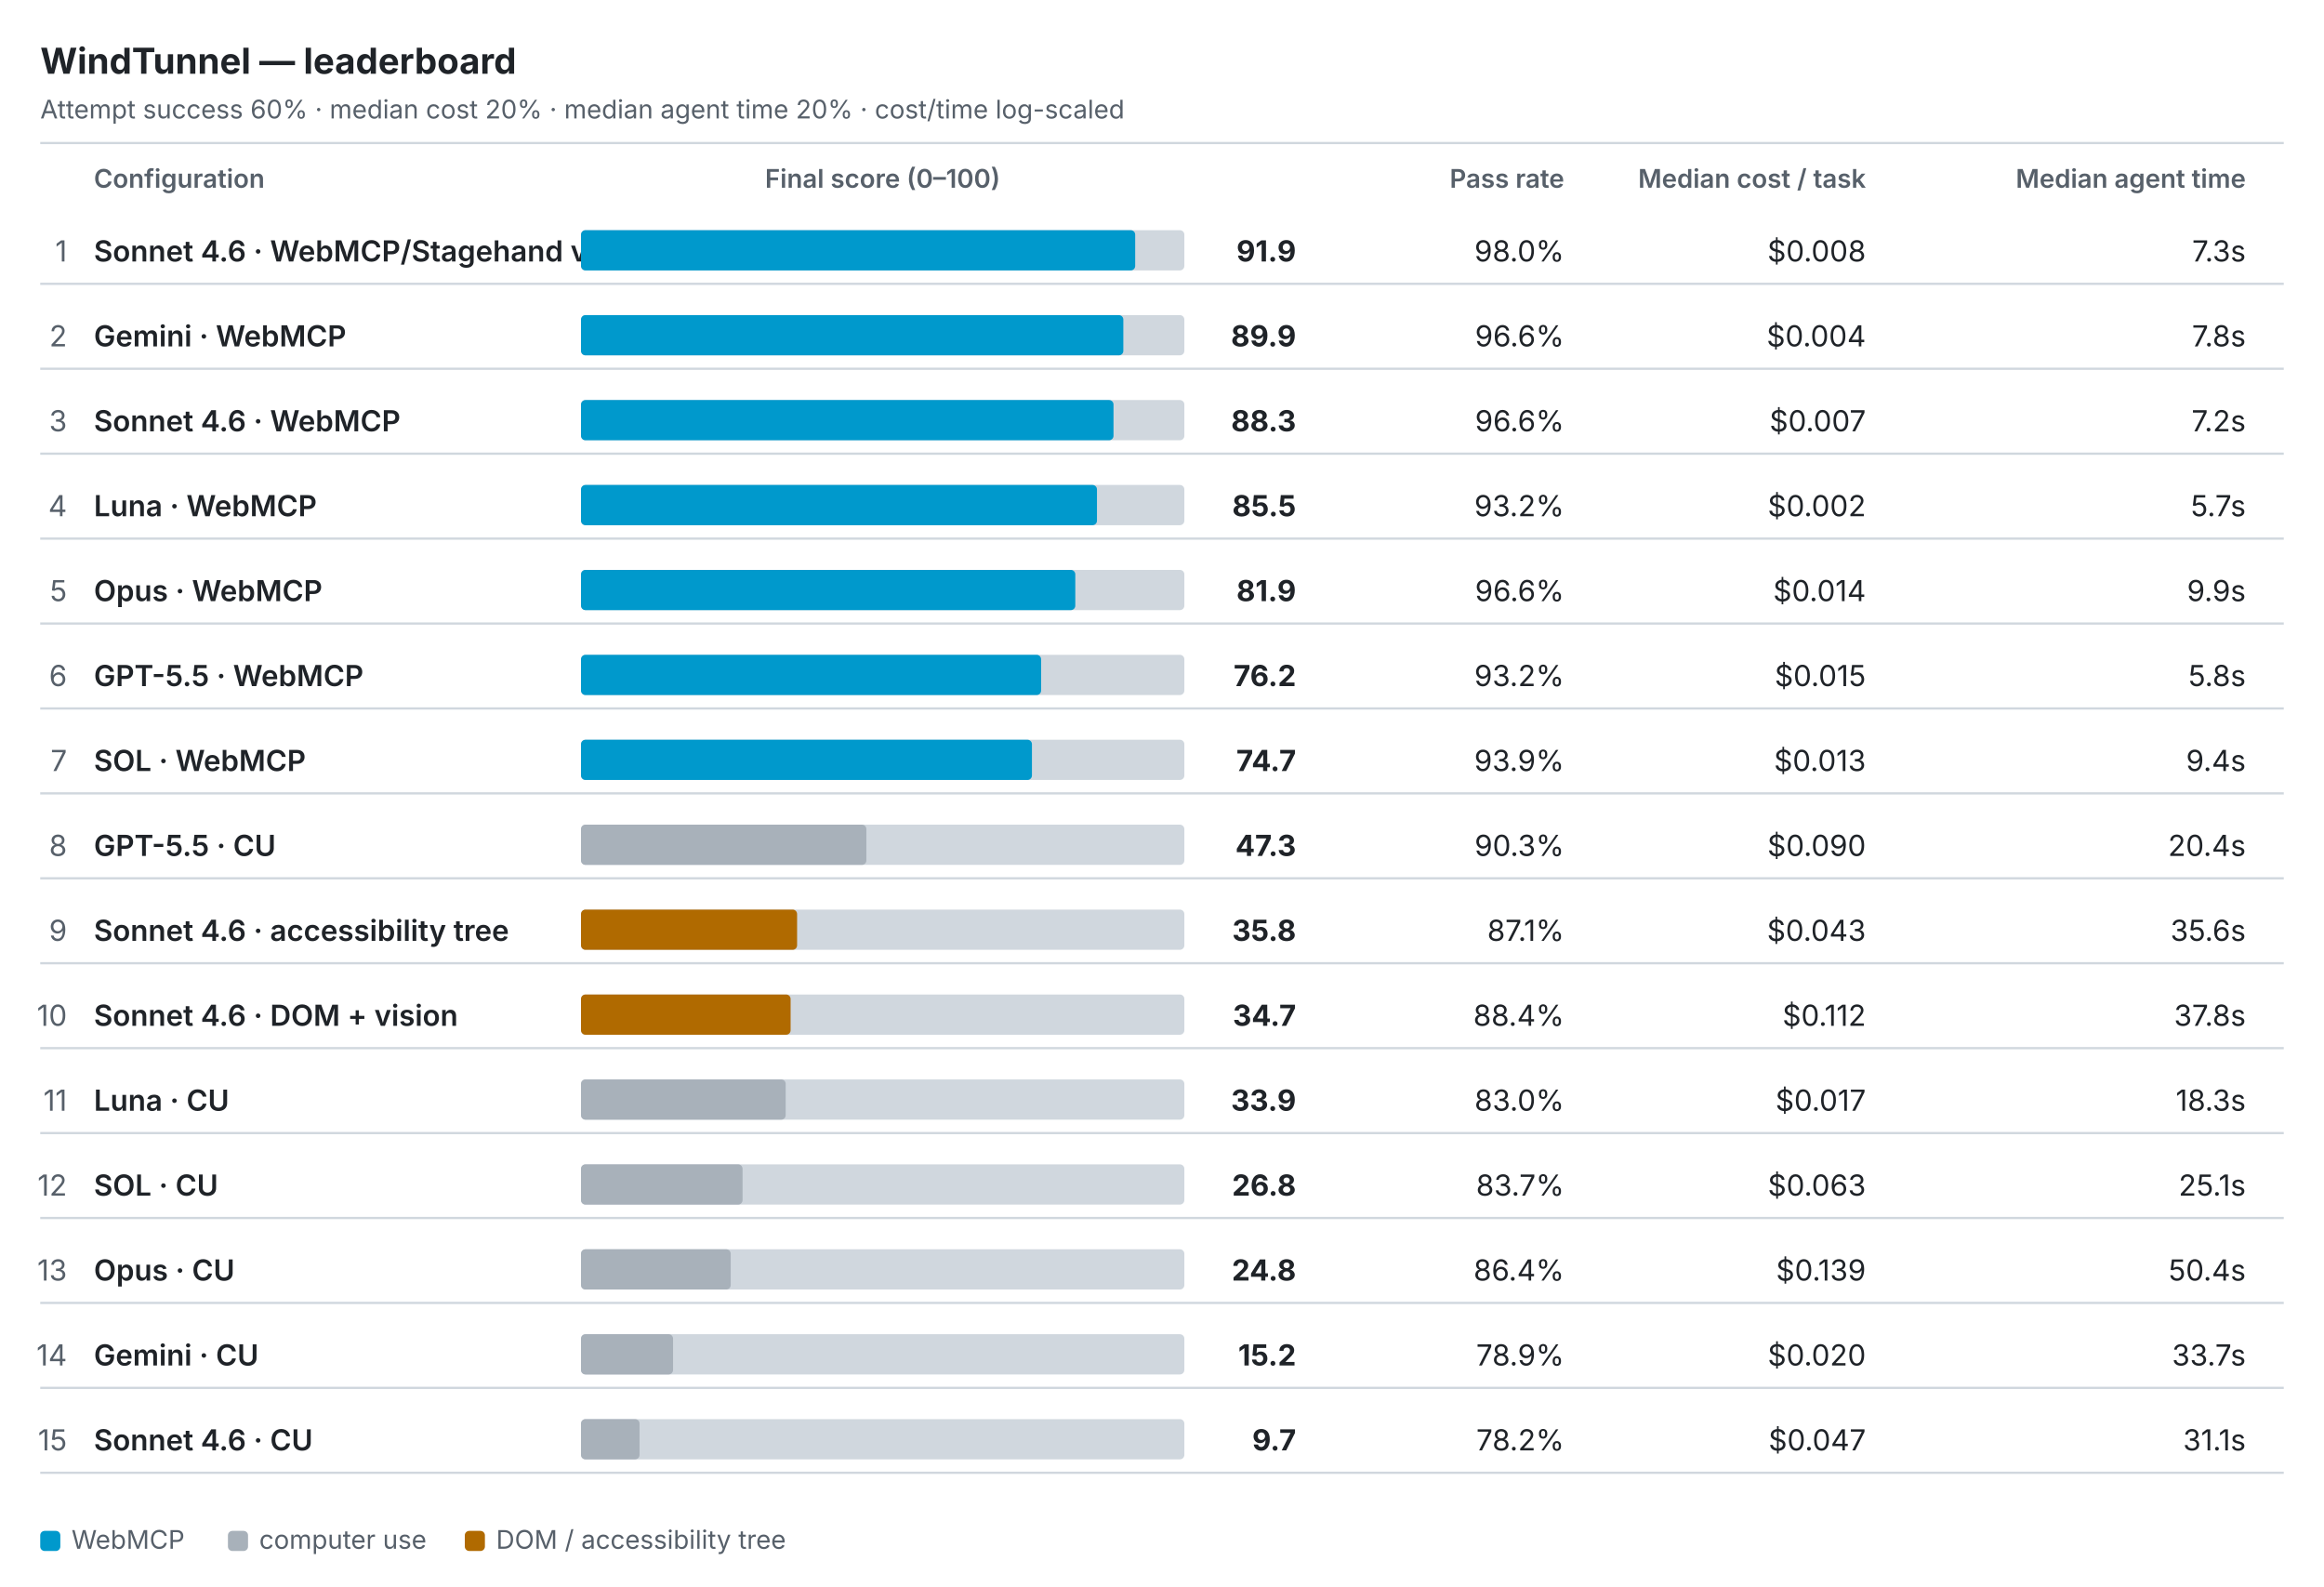
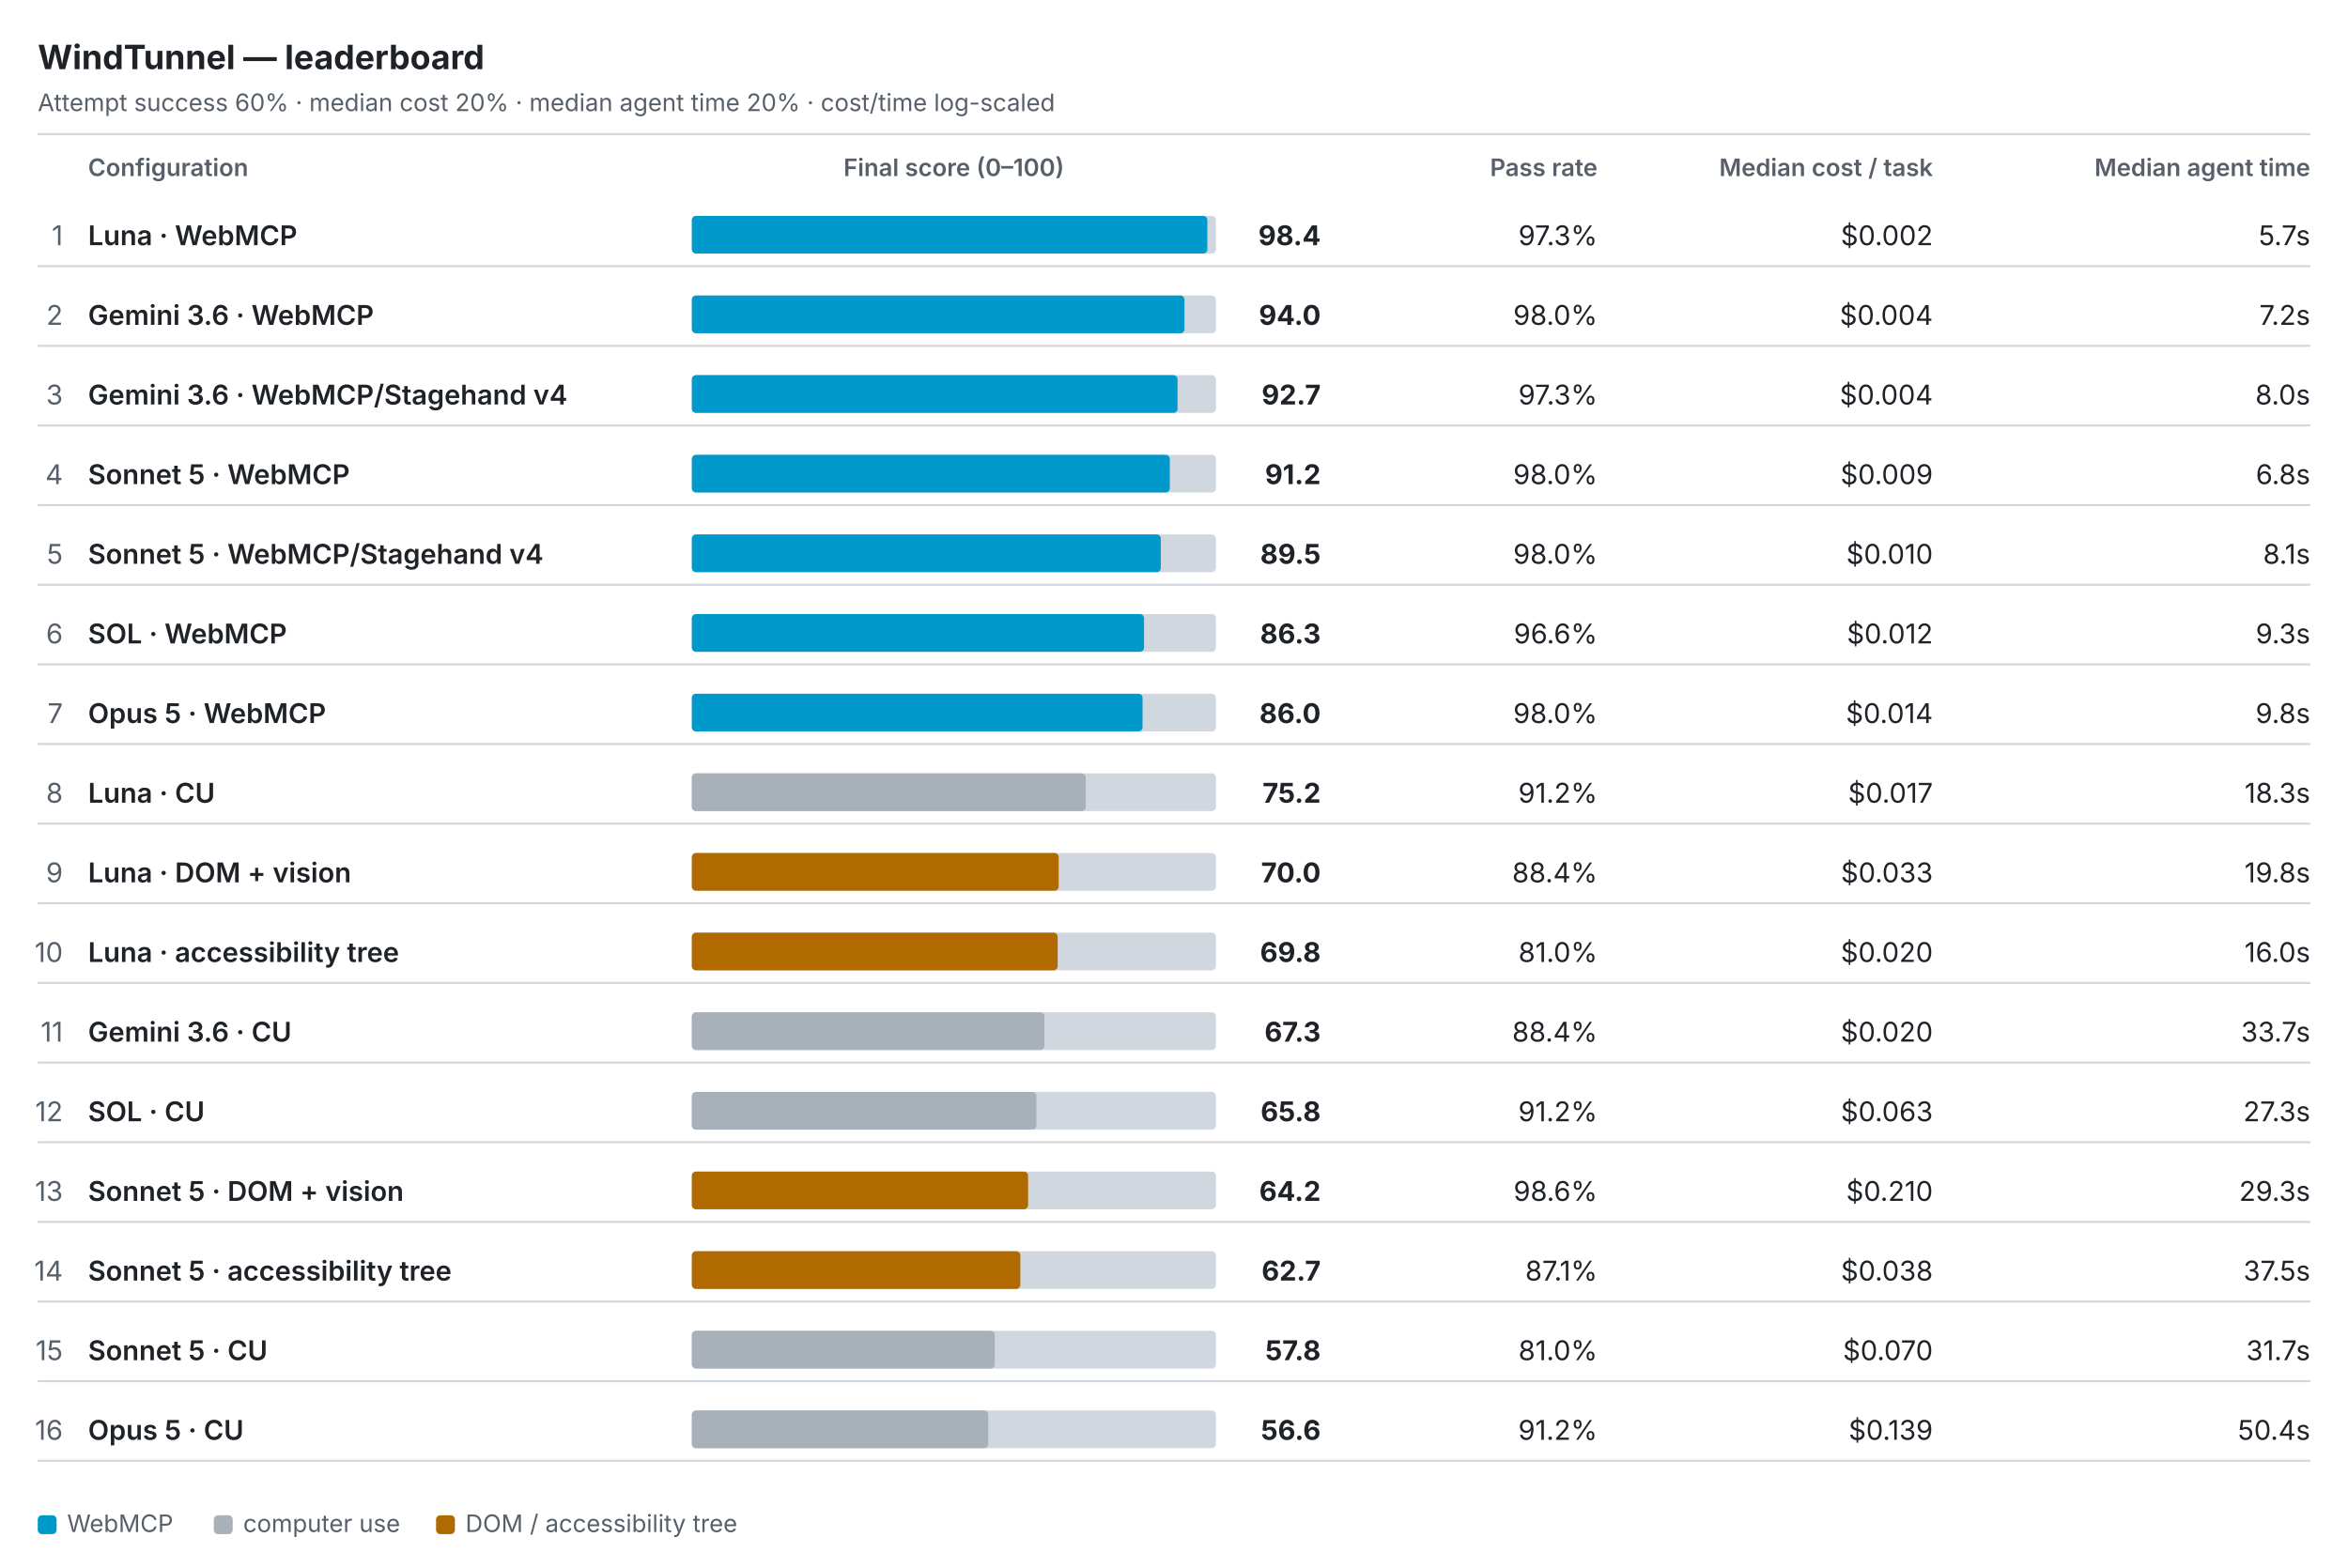
- <svg xmlns="http://www.w3.org/2000/svg" viewBox="0 0 1040 710" width="1040" height="710" font-family="system-ui,-apple-system,sans-serif" font-size="13">
+ <svg xmlns="http://www.w3.org/2000/svg" viewBox="0 0 1120 748" width="1120" height="748" font-family="system-ui,-apple-system,sans-serif" font-size="13">
  <text x="18" y="33" font-size="16" font-weight="650" fill="#1f2328">WindTunnel — leaderboard</text>
  <text x="18" y="53" font-size="11.5" fill="#57606a">Attempt success 60% · median cost 20% · median agent time 20% · cost/time log-scaled</text>
-   <line x1="18" y1="64" x2="1022" y2="64" stroke="#d0d7de" stroke-width="1" />
+   <line x1="18" y1="64" x2="1102" y2="64" stroke="#d0d7de" stroke-width="1" />
  <text x="42" y="84" font-size="11.5" font-weight="600" fill="#57606a">Configuration</text>
-   <text x="395" y="84" text-anchor="middle" font-size="11.5" font-weight="600" fill="#57606a">Final score (0–100)</text>
-   <text x="700" y="84" text-anchor="end" font-size="11.5" font-weight="600" fill="#57606a">Pass rate</text>
-   <text x="835" y="84" text-anchor="end" font-size="11.5" font-weight="600" fill="#57606a">Median cost / task</text>
-   <text x="1005" y="84" text-anchor="end" font-size="11.5" font-weight="600" fill="#57606a">Median agent time</text>
-   <line x1="18" y1="127" x2="1022" y2="127" stroke="#d0d7de" stroke-width="1" />
+   <text x="455" y="84" text-anchor="middle" font-size="11.5" font-weight="600" fill="#57606a">Final score (0–100)</text>
+   <text x="762" y="84" text-anchor="end" font-size="11.5" font-weight="600" fill="#57606a">Pass rate</text>
+   <text x="922" y="84" text-anchor="end" font-size="11.5" font-weight="600" fill="#57606a">Median cost / task</text>
+   <text x="1102" y="84" text-anchor="end" font-size="11.5" font-weight="600" fill="#57606a">Median agent time</text>
+   <line x1="18" y1="127" x2="1102" y2="127" stroke="#d0d7de" stroke-width="1" />
  <text x="30" y="117" text-anchor="end" fill="#57606a">1</text>
-   <text x="42" y="117" font-weight="600" fill="#1f2328">Sonnet 4.6 · WebMCP/Stagehand v4</text>
-   <rect x="260" y="103" width="270" height="18" rx="2" fill="#d0d7de" />
-   <rect x="260" y="103" width="248.0" height="18" rx="2" fill="#0099cc" />
-   <text x="580" y="117" text-anchor="end" font-weight="700" fill="#1f2328">91.9</text>
-   <text x="700" y="117" text-anchor="end" fill="#1f2328">98.0%</text>
-   <text x="835" y="117" text-anchor="end" fill="#1f2328">$0.008</text>
-   <text x="1005" y="117" text-anchor="end" fill="#1f2328">7.3s</text>
-   <line x1="18" y1="165" x2="1022" y2="165" stroke="#d0d7de" stroke-width="1" />
+   <text x="42" y="117" font-weight="600" fill="#1f2328">Luna · WebMCP</text>
+   <rect x="330" y="103" width="250" height="18" rx="2" fill="#d0d7de" />
+   <rect x="330" y="103" width="245.9" height="18" rx="2" fill="#0099cc" />
+   <text x="630" y="117" text-anchor="end" font-weight="700" fill="#1f2328">98.4</text>
+   <text x="762" y="117" text-anchor="end" fill="#1f2328">97.3%</text>
+   <text x="922" y="117" text-anchor="end" fill="#1f2328">$0.002</text>
+   <text x="1102" y="117" text-anchor="end" fill="#1f2328">5.7s</text>
+   <line x1="18" y1="165" x2="1102" y2="165" stroke="#d0d7de" stroke-width="1" />
  <text x="30" y="155" text-anchor="end" fill="#57606a">2</text>
-   <text x="42" y="155" font-weight="600" fill="#1f2328">Gemini · WebMCP</text>
-   <rect x="260" y="141" width="270" height="18" rx="2" fill="#d0d7de" />
-   <rect x="260" y="141" width="242.7" height="18" rx="2" fill="#0099cc" />
-   <text x="580" y="155" text-anchor="end" font-weight="700" fill="#1f2328">89.9</text>
-   <text x="700" y="155" text-anchor="end" fill="#1f2328">96.6%</text>
-   <text x="835" y="155" text-anchor="end" fill="#1f2328">$0.004</text>
-   <text x="1005" y="155" text-anchor="end" fill="#1f2328">7.8s</text>
-   <line x1="18" y1="203" x2="1022" y2="203" stroke="#d0d7de" stroke-width="1" />
+   <text x="42" y="155" font-weight="600" fill="#1f2328">Gemini 3.6 · WebMCP</text>
+   <rect x="330" y="141" width="250" height="18" rx="2" fill="#d0d7de" />
+   <rect x="330" y="141" width="235.0" height="18" rx="2" fill="#0099cc" />
+   <text x="630" y="155" text-anchor="end" font-weight="700" fill="#1f2328">94.0</text>
+   <text x="762" y="155" text-anchor="end" fill="#1f2328">98.0%</text>
+   <text x="922" y="155" text-anchor="end" fill="#1f2328">$0.004</text>
+   <text x="1102" y="155" text-anchor="end" fill="#1f2328">7.2s</text>
+   <line x1="18" y1="203" x2="1102" y2="203" stroke="#d0d7de" stroke-width="1" />
  <text x="30" y="193" text-anchor="end" fill="#57606a">3</text>
-   <text x="42" y="193" font-weight="600" fill="#1f2328">Sonnet 4.6 · WebMCP</text>
-   <rect x="260" y="179" width="270" height="18" rx="2" fill="#d0d7de" />
-   <rect x="260" y="179" width="238.3" height="18" rx="2" fill="#0099cc" />
-   <text x="580" y="193" text-anchor="end" font-weight="700" fill="#1f2328">88.3</text>
-   <text x="700" y="193" text-anchor="end" fill="#1f2328">96.6%</text>
-   <text x="835" y="193" text-anchor="end" fill="#1f2328">$0.007</text>
-   <text x="1005" y="193" text-anchor="end" fill="#1f2328">7.2s</text>
-   <line x1="18" y1="241" x2="1022" y2="241" stroke="#d0d7de" stroke-width="1" />
+   <text x="42" y="193" font-weight="600" fill="#1f2328">Gemini 3.6 · WebMCP/Stagehand v4</text>
+   <rect x="330" y="179" width="250" height="18" rx="2" fill="#d0d7de" />
+   <rect x="330" y="179" width="231.7" height="18" rx="2" fill="#0099cc" />
+   <text x="630" y="193" text-anchor="end" font-weight="700" fill="#1f2328">92.7</text>
+   <text x="762" y="193" text-anchor="end" fill="#1f2328">97.3%</text>
+   <text x="922" y="193" text-anchor="end" fill="#1f2328">$0.004</text>
+   <text x="1102" y="193" text-anchor="end" fill="#1f2328">8.0s</text>
+   <line x1="18" y1="241" x2="1102" y2="241" stroke="#d0d7de" stroke-width="1" />
  <text x="30" y="231" text-anchor="end" fill="#57606a">4</text>
-   <text x="42" y="231" font-weight="600" fill="#1f2328">Luna · WebMCP</text>
-   <rect x="260" y="217" width="270" height="18" rx="2" fill="#d0d7de" />
-   <rect x="260" y="217" width="230.9" height="18" rx="2" fill="#0099cc" />
-   <text x="580" y="231" text-anchor="end" font-weight="700" fill="#1f2328">85.5</text>
-   <text x="700" y="231" text-anchor="end" fill="#1f2328">93.2%</text>
-   <text x="835" y="231" text-anchor="end" fill="#1f2328">$0.002</text>
-   <text x="1005" y="231" text-anchor="end" fill="#1f2328">5.7s</text>
-   <line x1="18" y1="279" x2="1022" y2="279" stroke="#d0d7de" stroke-width="1" />
+   <text x="42" y="231" font-weight="600" fill="#1f2328">Sonnet 5 · WebMCP</text>
+   <rect x="330" y="217" width="250" height="18" rx="2" fill="#d0d7de" />
+   <rect x="330" y="217" width="228.0" height="18" rx="2" fill="#0099cc" />
+   <text x="630" y="231" text-anchor="end" font-weight="700" fill="#1f2328">91.2</text>
+   <text x="762" y="231" text-anchor="end" fill="#1f2328">98.0%</text>
+   <text x="922" y="231" text-anchor="end" fill="#1f2328">$0.009</text>
+   <text x="1102" y="231" text-anchor="end" fill="#1f2328">6.8s</text>
+   <line x1="18" y1="279" x2="1102" y2="279" stroke="#d0d7de" stroke-width="1" />
  <text x="30" y="269" text-anchor="end" fill="#57606a">5</text>
-   <text x="42" y="269" font-weight="600" fill="#1f2328">Opus · WebMCP</text>
-   <rect x="260" y="255" width="270" height="18" rx="2" fill="#d0d7de" />
-   <rect x="260" y="255" width="221.2" height="18" rx="2" fill="#0099cc" />
-   <text x="580" y="269" text-anchor="end" font-weight="700" fill="#1f2328">81.9</text>
-   <text x="700" y="269" text-anchor="end" fill="#1f2328">96.6%</text>
-   <text x="835" y="269" text-anchor="end" fill="#1f2328">$0.014</text>
-   <text x="1005" y="269" text-anchor="end" fill="#1f2328">9.9s</text>
-   <line x1="18" y1="317" x2="1022" y2="317" stroke="#d0d7de" stroke-width="1" />
+   <text x="42" y="269" font-weight="600" fill="#1f2328">Sonnet 5 · WebMCP/Stagehand v4</text>
+   <rect x="330" y="255" width="250" height="18" rx="2" fill="#d0d7de" />
+   <rect x="330" y="255" width="223.7" height="18" rx="2" fill="#0099cc" />
+   <text x="630" y="269" text-anchor="end" font-weight="700" fill="#1f2328">89.5</text>
+   <text x="762" y="269" text-anchor="end" fill="#1f2328">98.0%</text>
+   <text x="922" y="269" text-anchor="end" fill="#1f2328">$0.010</text>
+   <text x="1102" y="269" text-anchor="end" fill="#1f2328">8.1s</text>
+   <line x1="18" y1="317" x2="1102" y2="317" stroke="#d0d7de" stroke-width="1" />
  <text x="30" y="307" text-anchor="end" fill="#57606a">6</text>
-   <text x="42" y="307" font-weight="600" fill="#1f2328">GPT-5.5 · WebMCP</text>
-   <rect x="260" y="293" width="270" height="18" rx="2" fill="#d0d7de" />
-   <rect x="260" y="293" width="205.9" height="18" rx="2" fill="#0099cc" />
-   <text x="580" y="307" text-anchor="end" font-weight="700" fill="#1f2328">76.2</text>
-   <text x="700" y="307" text-anchor="end" fill="#1f2328">93.2%</text>
-   <text x="835" y="307" text-anchor="end" fill="#1f2328">$0.015</text>
-   <text x="1005" y="307" text-anchor="end" fill="#1f2328">5.8s</text>
-   <line x1="18" y1="355" x2="1022" y2="355" stroke="#d0d7de" stroke-width="1" />
+   <text x="42" y="307" font-weight="600" fill="#1f2328">SOL · WebMCP</text>
+   <rect x="330" y="293" width="250" height="18" rx="2" fill="#d0d7de" />
+   <rect x="330" y="293" width="215.7" height="18" rx="2" fill="#0099cc" />
+   <text x="630" y="307" text-anchor="end" font-weight="700" fill="#1f2328">86.3</text>
+   <text x="762" y="307" text-anchor="end" fill="#1f2328">96.6%</text>
+   <text x="922" y="307" text-anchor="end" fill="#1f2328">$0.012</text>
+   <text x="1102" y="307" text-anchor="end" fill="#1f2328">9.3s</text>
+   <line x1="18" y1="355" x2="1102" y2="355" stroke="#d0d7de" stroke-width="1" />
  <text x="30" y="345" text-anchor="end" fill="#57606a">7</text>
-   <text x="42" y="345" font-weight="600" fill="#1f2328">SOL · WebMCP</text>
-   <rect x="260" y="331" width="270" height="18" rx="2" fill="#d0d7de" />
-   <rect x="260" y="331" width="201.8" height="18" rx="2" fill="#0099cc" />
-   <text x="580" y="345" text-anchor="end" font-weight="700" fill="#1f2328">74.7</text>
-   <text x="700" y="345" text-anchor="end" fill="#1f2328">93.9%</text>
-   <text x="835" y="345" text-anchor="end" fill="#1f2328">$0.013</text>
-   <text x="1005" y="345" text-anchor="end" fill="#1f2328">9.4s</text>
-   <line x1="18" y1="393" x2="1022" y2="393" stroke="#d0d7de" stroke-width="1" />
+   <text x="42" y="345" font-weight="600" fill="#1f2328">Opus 5 · WebMCP</text>
+   <rect x="330" y="331" width="250" height="18" rx="2" fill="#d0d7de" />
+   <rect x="330" y="331" width="215.0" height="18" rx="2" fill="#0099cc" />
+   <text x="630" y="345" text-anchor="end" font-weight="700" fill="#1f2328">86.0</text>
+   <text x="762" y="345" text-anchor="end" fill="#1f2328">98.0%</text>
+   <text x="922" y="345" text-anchor="end" fill="#1f2328">$0.014</text>
+   <text x="1102" y="345" text-anchor="end" fill="#1f2328">9.8s</text>
+   <line x1="18" y1="393" x2="1102" y2="393" stroke="#d0d7de" stroke-width="1" />
  <text x="30" y="383" text-anchor="end" fill="#57606a">8</text>
-   <text x="42" y="383" font-weight="600" fill="#1f2328">GPT-5.5 · CU</text>
-   <rect x="260" y="369" width="270" height="18" rx="2" fill="#d0d7de" />
-   <rect x="260" y="369" width="127.7" height="18" rx="2" fill="#a8b1ba" />
-   <text x="580" y="383" text-anchor="end" font-weight="700" fill="#1f2328">47.3</text>
-   <text x="700" y="383" text-anchor="end" fill="#1f2328">90.3%</text>
-   <text x="835" y="383" text-anchor="end" fill="#1f2328">$0.090</text>
-   <text x="1005" y="383" text-anchor="end" fill="#1f2328">20.4s</text>
-   <line x1="18" y1="431" x2="1022" y2="431" stroke="#d0d7de" stroke-width="1" />
+   <text x="42" y="383" font-weight="600" fill="#1f2328">Luna · CU</text>
+   <rect x="330" y="369" width="250" height="18" rx="2" fill="#d0d7de" />
+   <rect x="330" y="369" width="187.9" height="18" rx="2" fill="#a8b1ba" />
+   <text x="630" y="383" text-anchor="end" font-weight="700" fill="#1f2328">75.2</text>
+   <text x="762" y="383" text-anchor="end" fill="#1f2328">91.2%</text>
+   <text x="922" y="383" text-anchor="end" fill="#1f2328">$0.017</text>
+   <text x="1102" y="383" text-anchor="end" fill="#1f2328">18.3s</text>
+   <line x1="18" y1="431" x2="1102" y2="431" stroke="#d0d7de" stroke-width="1" />
  <text x="30" y="421" text-anchor="end" fill="#57606a">9</text>
-   <text x="42" y="421" font-weight="600" fill="#1f2328">Sonnet 4.6 · accessibility tree</text>
-   <rect x="260" y="407" width="270" height="18" rx="2" fill="#d0d7de" />
-   <rect x="260" y="407" width="96.7" height="18" rx="2" fill="#b06a00" />
-   <text x="580" y="421" text-anchor="end" font-weight="700" fill="#1f2328">35.8</text>
-   <text x="700" y="421" text-anchor="end" fill="#1f2328">87.1%</text>
-   <text x="835" y="421" text-anchor="end" fill="#1f2328">$0.043</text>
-   <text x="1005" y="421" text-anchor="end" fill="#1f2328">35.6s</text>
-   <line x1="18" y1="469" x2="1022" y2="469" stroke="#d0d7de" stroke-width="1" />
+   <text x="42" y="421" font-weight="600" fill="#1f2328">Luna · DOM + vision</text>
+   <rect x="330" y="407" width="250" height="18" rx="2" fill="#d0d7de" />
+   <rect x="330" y="407" width="175.0" height="18" rx="2" fill="#b06a00" />
+   <text x="630" y="421" text-anchor="end" font-weight="700" fill="#1f2328">70.0</text>
+   <text x="762" y="421" text-anchor="end" fill="#1f2328">88.4%</text>
+   <text x="922" y="421" text-anchor="end" fill="#1f2328">$0.033</text>
+   <text x="1102" y="421" text-anchor="end" fill="#1f2328">19.8s</text>
+   <line x1="18" y1="469" x2="1102" y2="469" stroke="#d0d7de" stroke-width="1" />
  <text x="30" y="459" text-anchor="end" fill="#57606a">10</text>
-   <text x="42" y="459" font-weight="600" fill="#1f2328">Sonnet 4.6 · DOM + vision</text>
-   <rect x="260" y="445" width="270" height="18" rx="2" fill="#d0d7de" />
-   <rect x="260" y="445" width="93.8" height="18" rx="2" fill="#b06a00" />
-   <text x="580" y="459" text-anchor="end" font-weight="700" fill="#1f2328">34.7</text>
-   <text x="700" y="459" text-anchor="end" fill="#1f2328">88.4%</text>
-   <text x="835" y="459" text-anchor="end" fill="#1f2328">$0.112</text>
-   <text x="1005" y="459" text-anchor="end" fill="#1f2328">37.8s</text>
-   <line x1="18" y1="507" x2="1022" y2="507" stroke="#d0d7de" stroke-width="1" />
+   <text x="42" y="459" font-weight="600" fill="#1f2328">Luna · accessibility tree</text>
+   <rect x="330" y="445" width="250" height="18" rx="2" fill="#d0d7de" />
+   <rect x="330" y="445" width="174.5" height="18" rx="2" fill="#b06a00" />
+   <text x="630" y="459" text-anchor="end" font-weight="700" fill="#1f2328">69.8</text>
+   <text x="762" y="459" text-anchor="end" fill="#1f2328">81.0%</text>
+   <text x="922" y="459" text-anchor="end" fill="#1f2328">$0.020</text>
+   <text x="1102" y="459" text-anchor="end" fill="#1f2328">16.0s</text>
+   <line x1="18" y1="507" x2="1102" y2="507" stroke="#d0d7de" stroke-width="1" />
  <text x="30" y="497" text-anchor="end" fill="#57606a">11</text>
-   <text x="42" y="497" font-weight="600" fill="#1f2328">Luna · CU</text>
-   <rect x="260" y="483" width="270" height="18" rx="2" fill="#d0d7de" />
-   <rect x="260" y="483" width="91.6" height="18" rx="2" fill="#a8b1ba" />
-   <text x="580" y="497" text-anchor="end" font-weight="700" fill="#1f2328">33.9</text>
-   <text x="700" y="497" text-anchor="end" fill="#1f2328">83.0%</text>
-   <text x="835" y="497" text-anchor="end" fill="#1f2328">$0.017</text>
-   <text x="1005" y="497" text-anchor="end" fill="#1f2328">18.3s</text>
-   <line x1="18" y1="545" x2="1022" y2="545" stroke="#d0d7de" stroke-width="1" />
+   <text x="42" y="497" font-weight="600" fill="#1f2328">Gemini 3.6 · CU</text>
+   <rect x="330" y="483" width="250" height="18" rx="2" fill="#d0d7de" />
+   <rect x="330" y="483" width="168.2" height="18" rx="2" fill="#a8b1ba" />
+   <text x="630" y="497" text-anchor="end" font-weight="700" fill="#1f2328">67.3</text>
+   <text x="762" y="497" text-anchor="end" fill="#1f2328">88.4%</text>
+   <text x="922" y="497" text-anchor="end" fill="#1f2328">$0.020</text>
+   <text x="1102" y="497" text-anchor="end" fill="#1f2328">33.7s</text>
+   <line x1="18" y1="545" x2="1102" y2="545" stroke="#d0d7de" stroke-width="1" />
  <text x="30" y="535" text-anchor="end" fill="#57606a">12</text>
  <text x="42" y="535" font-weight="600" fill="#1f2328">SOL · CU</text>
-   <rect x="260" y="521" width="270" height="18" rx="2" fill="#d0d7de" />
-   <rect x="260" y="521" width="72.3" height="18" rx="2" fill="#a8b1ba" />
-   <text x="580" y="535" text-anchor="end" font-weight="700" fill="#1f2328">26.8</text>
-   <text x="700" y="535" text-anchor="end" fill="#1f2328">83.7%</text>
-   <text x="835" y="535" text-anchor="end" fill="#1f2328">$0.063</text>
-   <text x="1005" y="535" text-anchor="end" fill="#1f2328">25.1s</text>
-   <line x1="18" y1="583" x2="1022" y2="583" stroke="#d0d7de" stroke-width="1" />
+   <rect x="330" y="521" width="250" height="18" rx="2" fill="#d0d7de" />
+   <rect x="330" y="521" width="164.4" height="18" rx="2" fill="#a8b1ba" />
+   <text x="630" y="535" text-anchor="end" font-weight="700" fill="#1f2328">65.8</text>
+   <text x="762" y="535" text-anchor="end" fill="#1f2328">91.2%</text>
+   <text x="922" y="535" text-anchor="end" fill="#1f2328">$0.063</text>
+   <text x="1102" y="535" text-anchor="end" fill="#1f2328">27.3s</text>
+   <line x1="18" y1="583" x2="1102" y2="583" stroke="#d0d7de" stroke-width="1" />
  <text x="30" y="573" text-anchor="end" fill="#57606a">13</text>
-   <text x="42" y="573" font-weight="600" fill="#1f2328">Opus · CU</text>
-   <rect x="260" y="559" width="270" height="18" rx="2" fill="#d0d7de" />
-   <rect x="260" y="559" width="67.0" height="18" rx="2" fill="#a8b1ba" />
-   <text x="580" y="573" text-anchor="end" font-weight="700" fill="#1f2328">24.8</text>
-   <text x="700" y="573" text-anchor="end" fill="#1f2328">86.4%</text>
-   <text x="835" y="573" text-anchor="end" fill="#1f2328">$0.139</text>
-   <text x="1005" y="573" text-anchor="end" fill="#1f2328">50.4s</text>
-   <line x1="18" y1="621" x2="1022" y2="621" stroke="#d0d7de" stroke-width="1" />
+   <text x="42" y="573" font-weight="600" fill="#1f2328">Sonnet 5 · DOM + vision</text>
+   <rect x="330" y="559" width="250" height="18" rx="2" fill="#d0d7de" />
+   <rect x="330" y="559" width="160.4" height="18" rx="2" fill="#b06a00" />
+   <text x="630" y="573" text-anchor="end" font-weight="700" fill="#1f2328">64.2</text>
+   <text x="762" y="573" text-anchor="end" fill="#1f2328">98.6%</text>
+   <text x="922" y="573" text-anchor="end" fill="#1f2328">$0.210</text>
+   <text x="1102" y="573" text-anchor="end" fill="#1f2328">29.3s</text>
+   <line x1="18" y1="621" x2="1102" y2="621" stroke="#d0d7de" stroke-width="1" />
  <text x="30" y="611" text-anchor="end" fill="#57606a">14</text>
-   <text x="42" y="611" font-weight="600" fill="#1f2328">Gemini · CU</text>
-   <rect x="260" y="597" width="270" height="18" rx="2" fill="#d0d7de" />
-   <rect x="260" y="597" width="41.2" height="18" rx="2" fill="#a8b1ba" />
-   <text x="580" y="611" text-anchor="end" font-weight="700" fill="#1f2328">15.2</text>
-   <text x="700" y="611" text-anchor="end" fill="#1f2328">78.9%</text>
-   <text x="835" y="611" text-anchor="end" fill="#1f2328">$0.020</text>
-   <text x="1005" y="611" text-anchor="end" fill="#1f2328">33.7s</text>
-   <line x1="18" y1="659" x2="1022" y2="659" stroke="#d0d7de" stroke-width="1" />
+   <text x="42" y="611" font-weight="600" fill="#1f2328">Sonnet 5 · accessibility tree</text>
+   <rect x="330" y="597" width="250" height="18" rx="2" fill="#d0d7de" />
+   <rect x="330" y="597" width="156.7" height="18" rx="2" fill="#b06a00" />
+   <text x="630" y="611" text-anchor="end" font-weight="700" fill="#1f2328">62.7</text>
+   <text x="762" y="611" text-anchor="end" fill="#1f2328">87.1%</text>
+   <text x="922" y="611" text-anchor="end" fill="#1f2328">$0.038</text>
+   <text x="1102" y="611" text-anchor="end" fill="#1f2328">37.5s</text>
+   <line x1="18" y1="659" x2="1102" y2="659" stroke="#d0d7de" stroke-width="1" />
  <text x="30" y="649" text-anchor="end" fill="#57606a">15</text>
-   <text x="42" y="649" font-weight="600" fill="#1f2328">Sonnet 4.6 · CU</text>
-   <rect x="260" y="635" width="270" height="18" rx="2" fill="#d0d7de" />
-   <rect x="260" y="635" width="26.2" height="18" rx="2" fill="#a8b1ba" />
-   <text x="580" y="649" text-anchor="end" font-weight="700" fill="#1f2328">9.7</text>
-   <text x="700" y="649" text-anchor="end" fill="#1f2328">78.2%</text>
-   <text x="835" y="649" text-anchor="end" fill="#1f2328">$0.047</text>
-   <text x="1005" y="649" text-anchor="end" fill="#1f2328">31.1s</text>
-   <rect x="18" y="685" width="9" height="9" rx="2" fill="#0099cc" />
-   <text x="32" y="693" font-size="11.5" fill="#57606a">WebMCP</text>
-   <rect x="102" y="685" width="9" height="9" rx="2" fill="#a8b1ba" />
-   <text x="116" y="693" font-size="11.5" fill="#57606a">computer use</text>
-   <rect x="208" y="685" width="9" height="9" rx="2" fill="#b06a00" />
-   <text x="222" y="693" font-size="11.5" fill="#57606a">DOM / accessibility tree</text>
+   <text x="42" y="649" font-weight="600" fill="#1f2328">Sonnet 5 · CU</text>
+   <rect x="330" y="635" width="250" height="18" rx="2" fill="#d0d7de" />
+   <rect x="330" y="635" width="144.5" height="18" rx="2" fill="#a8b1ba" />
+   <text x="630" y="649" text-anchor="end" font-weight="700" fill="#1f2328">57.8</text>
+   <text x="762" y="649" text-anchor="end" fill="#1f2328">81.0%</text>
+   <text x="922" y="649" text-anchor="end" fill="#1f2328">$0.070</text>
+   <text x="1102" y="649" text-anchor="end" fill="#1f2328">31.7s</text>
+   <line x1="18" y1="697" x2="1102" y2="697" stroke="#d0d7de" stroke-width="1" />
+   <text x="30" y="687" text-anchor="end" fill="#57606a">16</text>
+   <text x="42" y="687" font-weight="600" fill="#1f2328">Opus 5 · CU</text>
+   <rect x="330" y="673" width="250" height="18" rx="2" fill="#d0d7de" />
+   <rect x="330" y="673" width="141.4" height="18" rx="2" fill="#a8b1ba" />
+   <text x="630" y="687" text-anchor="end" font-weight="700" fill="#1f2328">56.6</text>
+   <text x="762" y="687" text-anchor="end" fill="#1f2328">91.2%</text>
+   <text x="922" y="687" text-anchor="end" fill="#1f2328">$0.139</text>
+   <text x="1102" y="687" text-anchor="end" fill="#1f2328">50.4s</text>
+   <rect x="18" y="723" width="9" height="9" rx="2" fill="#0099cc" />
+   <text x="32" y="731" font-size="11.5" fill="#57606a">WebMCP</text>
+   <rect x="102" y="723" width="9" height="9" rx="2" fill="#a8b1ba" />
+   <text x="116" y="731" font-size="11.5" fill="#57606a">computer use</text>
+   <rect x="208" y="723" width="9" height="9" rx="2" fill="#b06a00" />
+   <text x="222" y="731" font-size="11.5" fill="#57606a">DOM / accessibility tree</text>
</svg>
